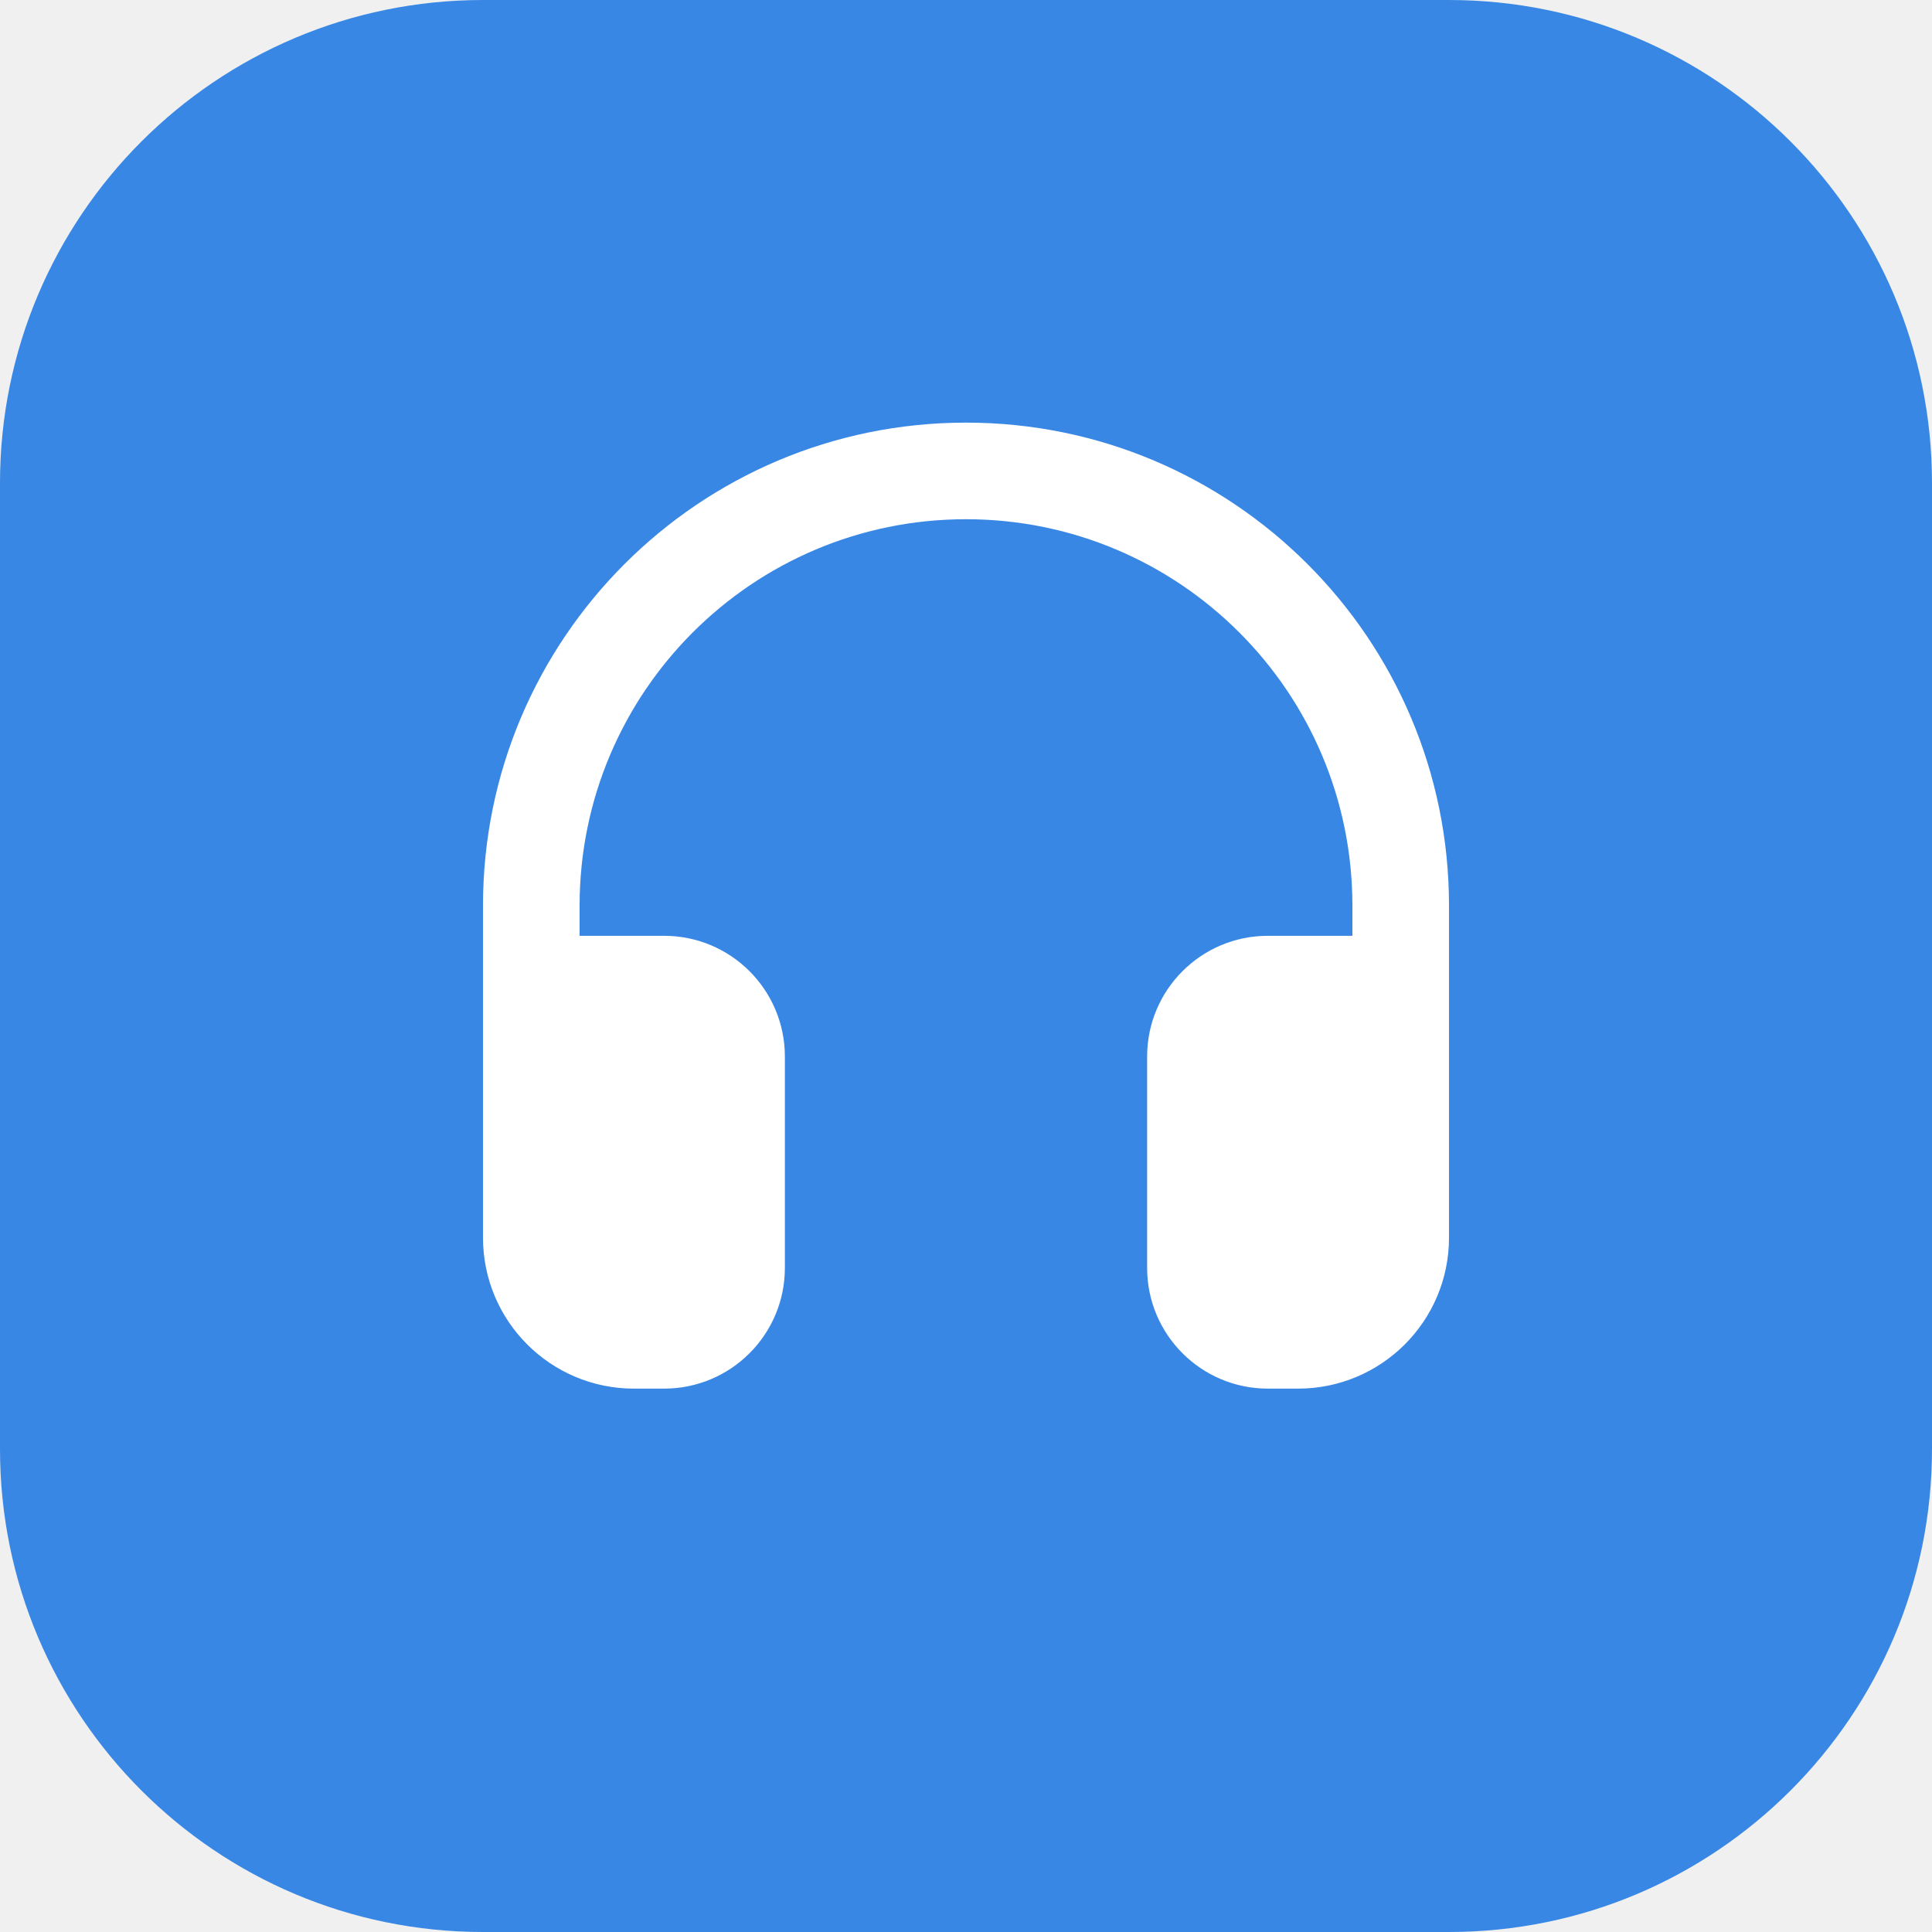
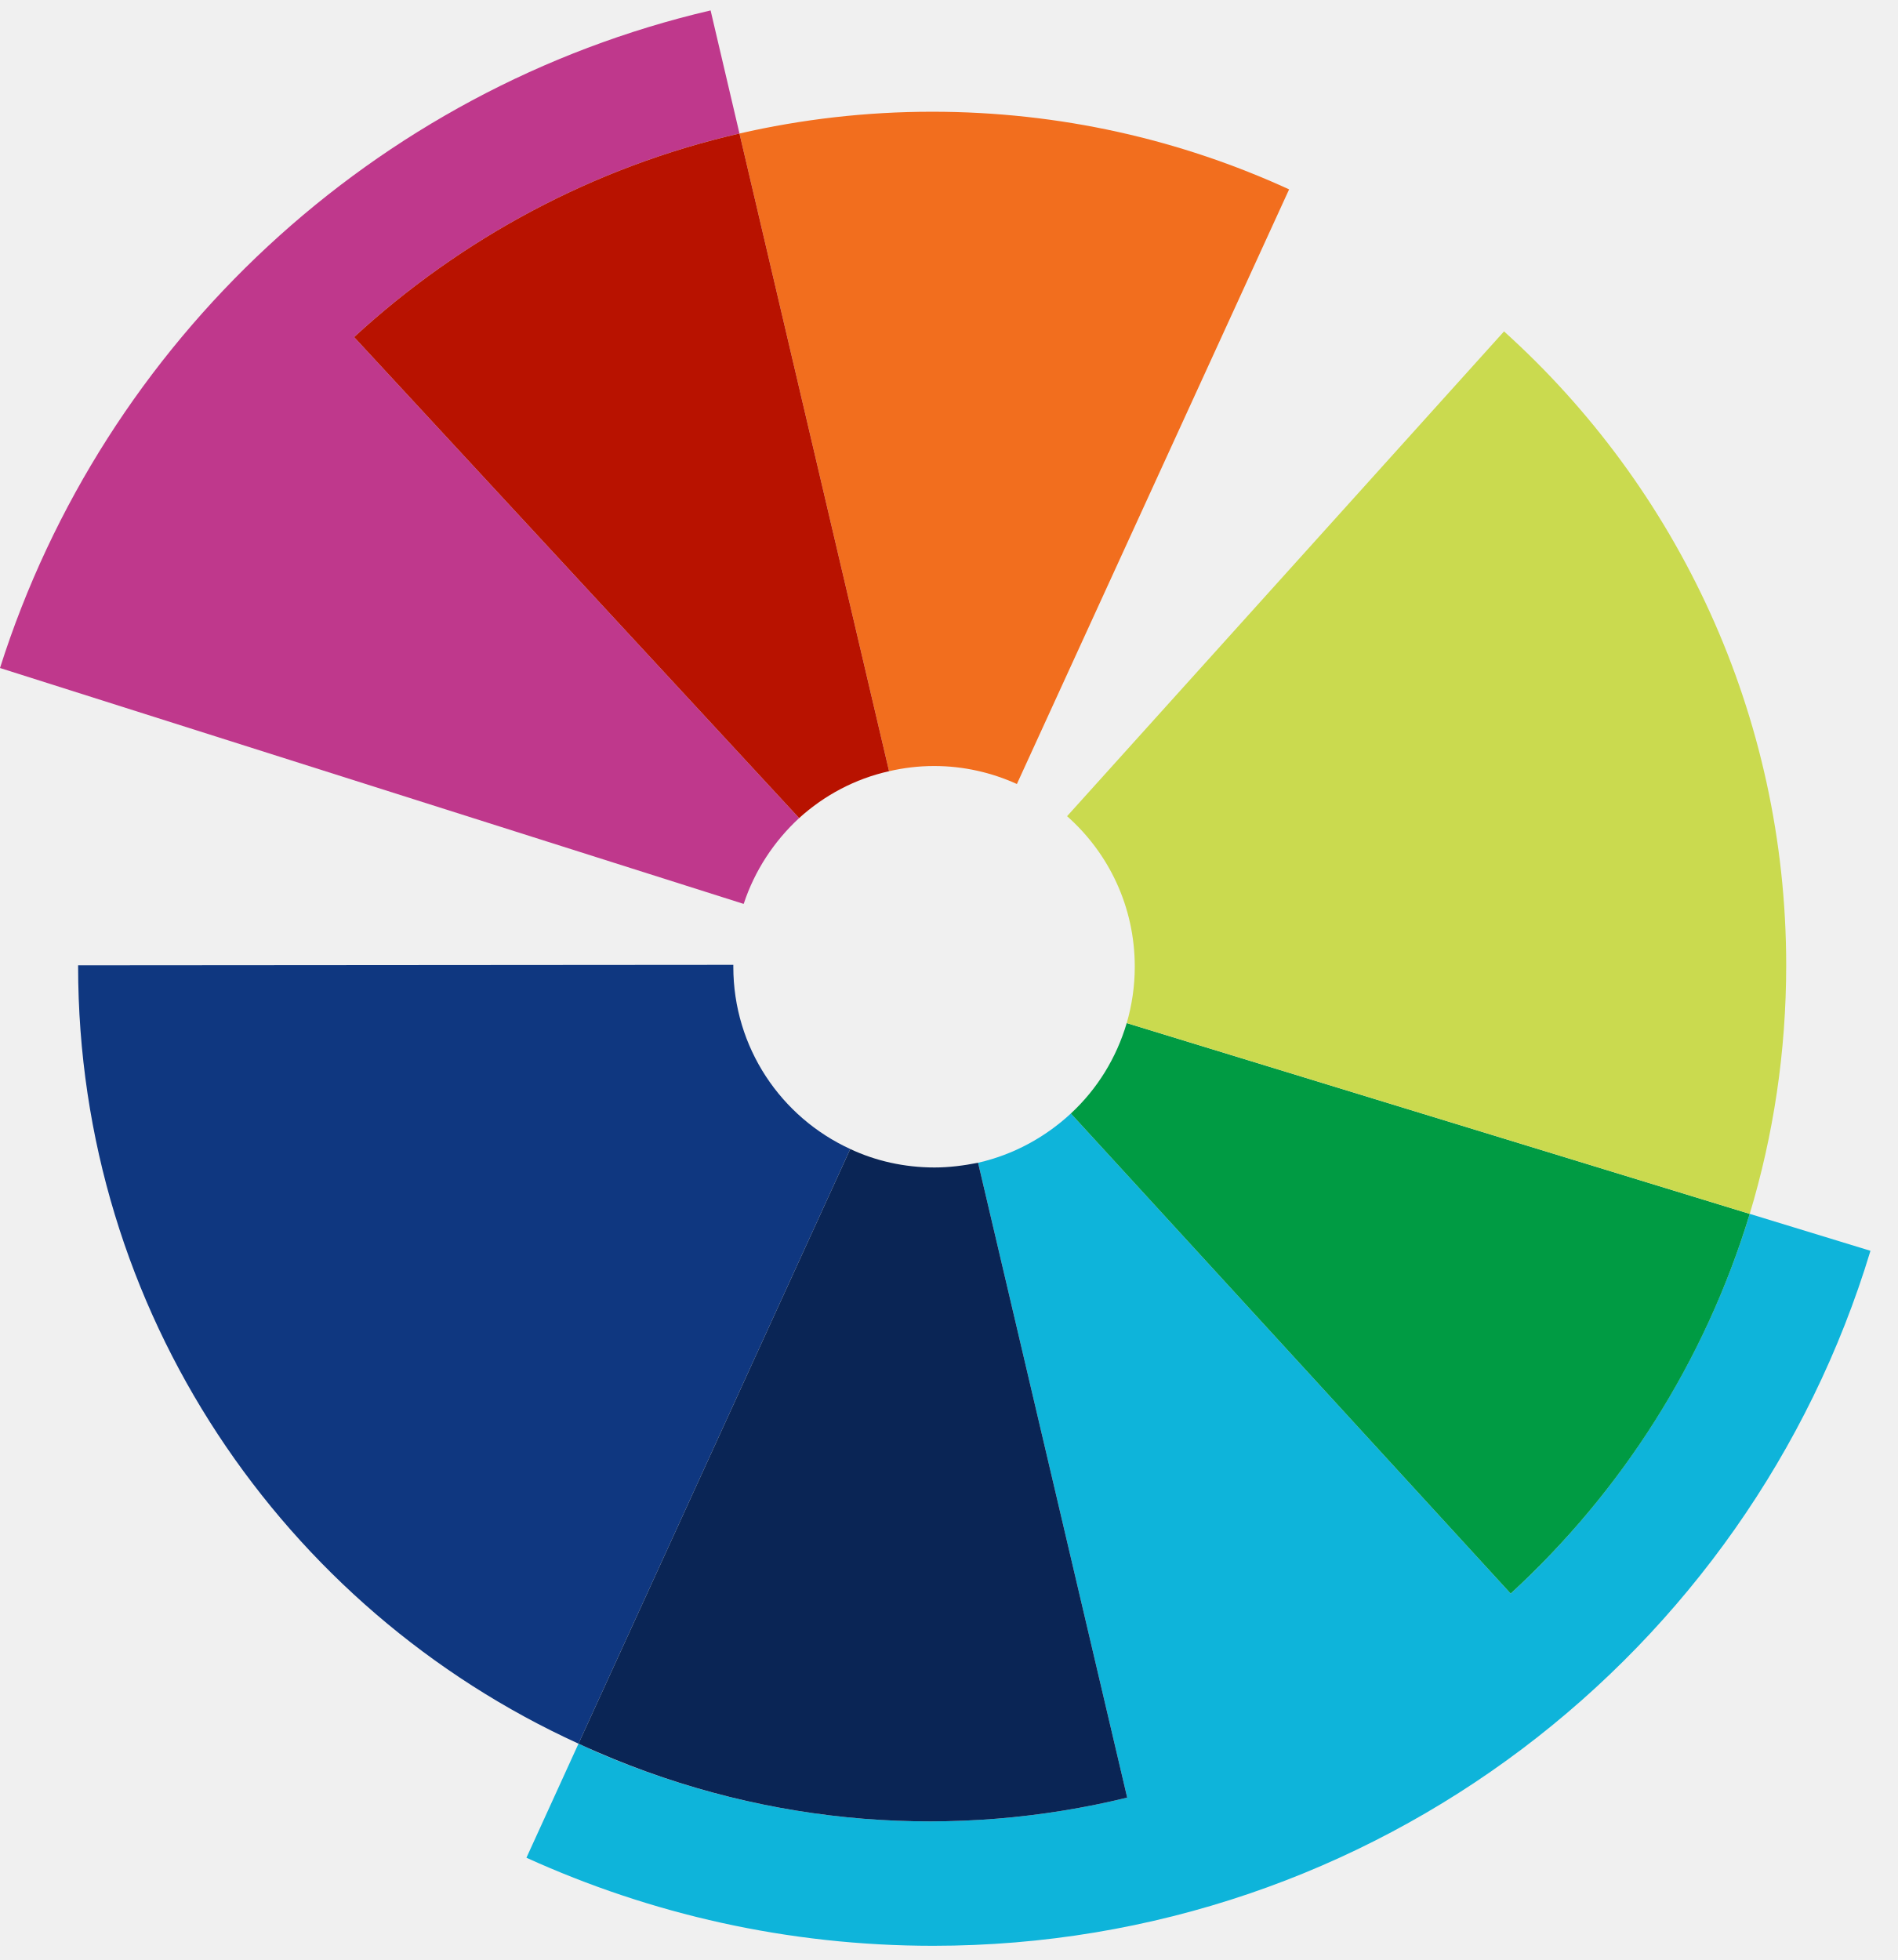
- <svg xmlns="http://www.w3.org/2000/svg" viewBox="0 0 32 32">
-   <rect width="32" height="32" rx="8" fill="#3987e5" />
-   <path d="M16 7a8 8 0 0 0-8 8v5.5A2.5 2.5 0 0 0 10.5 23H11a2 2 0 0 0 2-2v-3.5a2 2 0 0 0-2-2H9.6v-.5a6.4 6.4 0 1 1 12.8 0v.5H21a2 2 0 0 0-2 2V21a2 2 0 0 0 2 2h.5a2.5 2.5 0 0 0 2.5-2.5V15a8 8 0 0 0-8-8Z" fill="#ffffff" />
+ <svg xmlns="http://www.w3.org/2000/svg" viewBox="0 0 40.08 41.4" style="max-height: 500px" width="40.08" height="41.4">
+   <g class="layer">
+     <path id="svg_1" fill="#BF388C" d="m15.71,19.09c0.23,-0.7 0.64,-1.32 1.17,-1.81l-9.4,-10.16c2.26,-2.08 5.05,-3.59 8.14,-4.3l-0.61,-2.6c-7.11,1.66 -12.82,6.99 -15.01,13.89l15.7,4.98c0.01,0 0.01,0 0.01,0z" />
+     <path id="svg_2" fill="#F26E1E" d="m19.69,2.36c-1.4,0 -2.76,0.16 -4.07,0.46l3.16,13.47c0.3,-0.07 0.62,-0.11 0.95,-0.11c0.63,0 1.22,0.14 1.75,0.38l5.75,-12.56c-2.29,-1.05 -4.84,-1.64 -7.54,-1.64z" />
+     <path id="svg_3" fill="#0F3780" d="m15.49,20.42c0,-0.02 0,-0.03 0,-0.04l-13.84,0.01c0,0.01 0,0.01 0,0.02c0,7.3 4.34,13.58 10.57,16.42l5.74,-12.56c-1.46,-0.67 -2.47,-2.14 -2.47,-3.85z" />
+     <path id="svg_4" fill="#0EB4DA" d="m36.96,25.64c-0.95,3.11 -2.71,5.87 -5.05,8.02l-9.29,-10.14c-0.54,0.5 -1.21,0.87 -1.96,1.04l3.15,13.41c-3.61,0.88 -7.52,0.63 -11.2,-0.96c-0.13,-0.06 -0.26,-0.12 -0.39,-0.18l-1.1,2.41c2.62,1.19 5.52,1.86 8.59,1.86c9.33,0 17.23,-6.18 19.8,-14.68l-2.55,-0.78z" />
+     <path id="svg_5" fill="#009B43" d="m23.8,21.61c-0.22,0.74 -0.62,1.39 -1.18,1.91l9.29,10.14c2.34,-2.15 4.1,-4.9 5.05,-8.02l-13.16,-4.03z" />
+     <path id="svg_6" fill="#CADA4F" d="m31.77,7l-9.23,10.24c0.88,0.78 1.43,1.91 1.43,3.18c0,0.41 -0.06,0.81 -0.17,1.19l13.16,4.03c0.5,-1.66 0.77,-3.42 0.77,-5.25c0,-5.31 -2.3,-10.09 -5.96,-13.39z" />
+     <path id="svg_7" fill="#B81200" d="m18.78,16.29l-3.16,-13.47c-3.09,0.71 -5.88,2.22 -8.14,4.3l9.4,10.16c0.53,-0.48 1.18,-0.83 1.9,-0.99z" />
+     <path id="svg_11" fill="#0A2555" d="m20.66,24.56c-0.3,0.06 -0.61,0.1 -0.92,0.1c-0.64,0 -1.25,-0.14 -1.78,-0.39l-5.74,12.56c0.13,0.06 0.26,0.12 0.4,0.18c3.67,1.59 7.58,1.84 11.19,0.96l-3.15,-13.41z" />
+   </g>
</svg>
